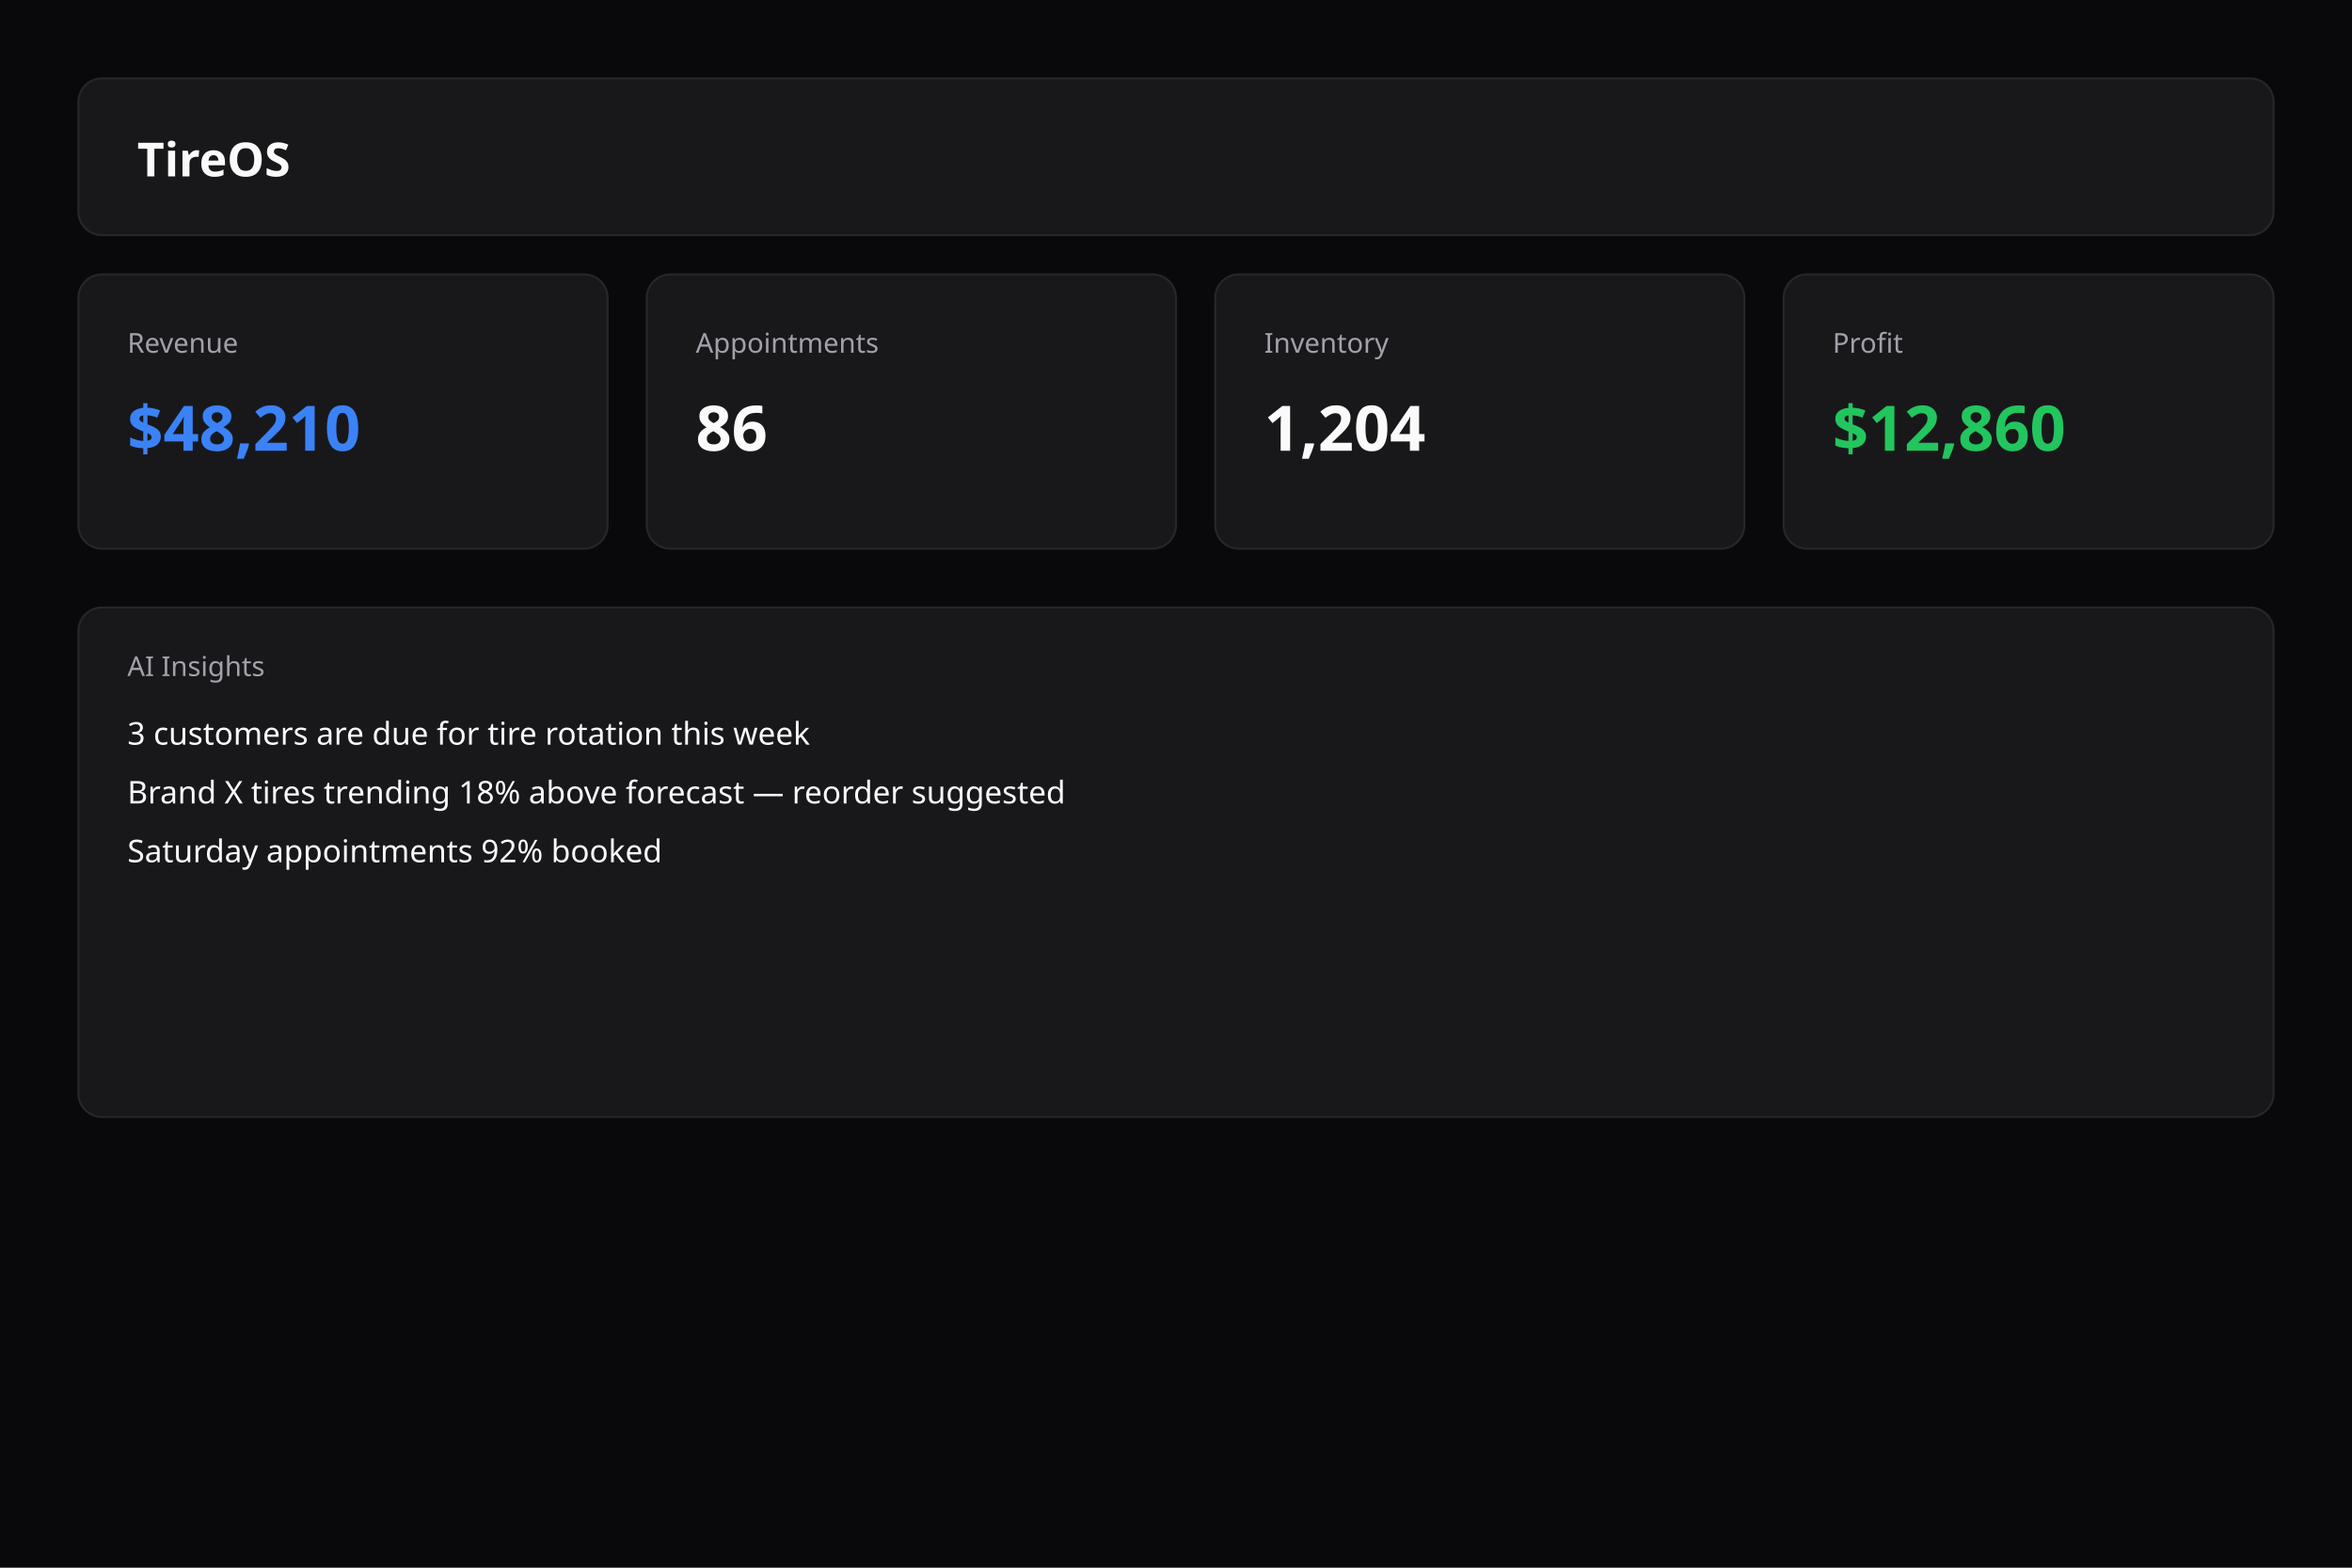
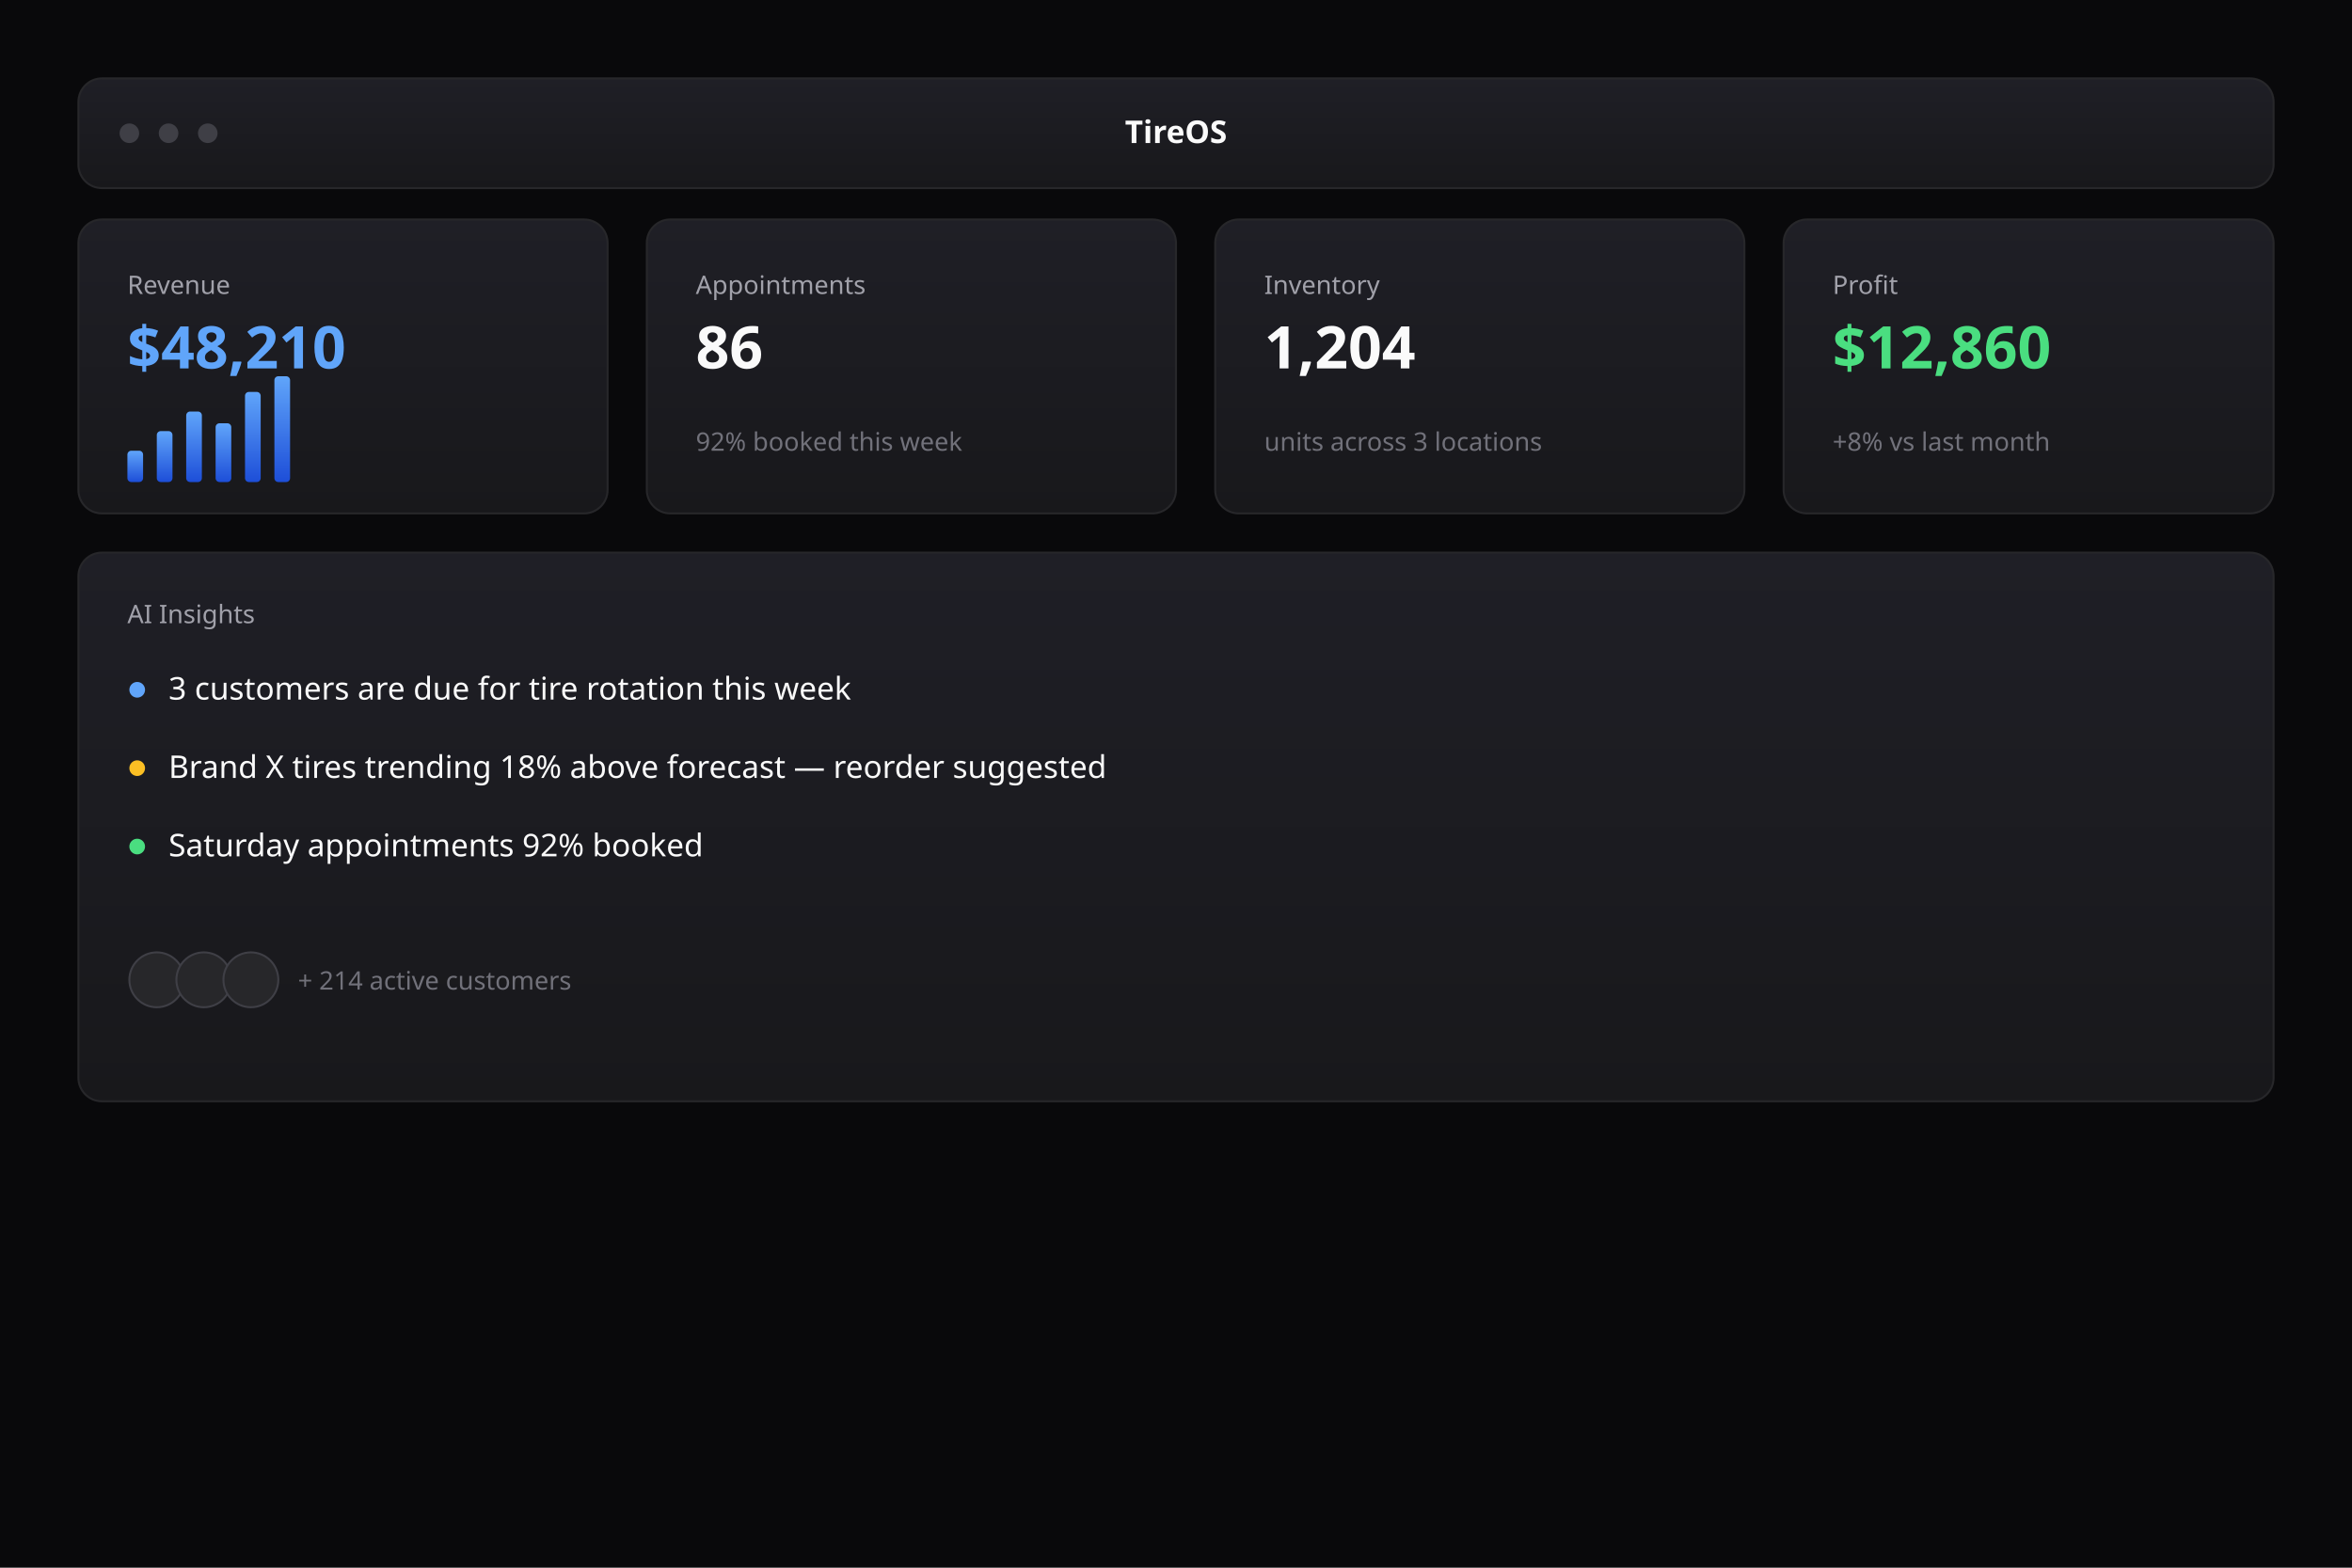
<svg xmlns="http://www.w3.org/2000/svg" width="1200" height="800" viewBox="0 0 1200 800">
+   <defs>
+     <linearGradient id="cardGrad" x1="0" y1="0" x2="0" y2="1">
+       <stop offset="0%" stop-color="#1F1F26" />
+       <stop offset="100%" stop-color="#18181B" />
+     </linearGradient>
+     <linearGradient id="barGrad" x1="0" y1="1" x2="0" y2="0">
+       <stop offset="0%" stop-color="#1D4ED8" />
+       <stop offset="100%" stop-color="#60A5FA" />
+     </linearGradient>
+   </defs>
  <rect width="1200" height="800" fill="#09090B" />
-   <rect x="40" y="40" width="1120" height="80" rx="12" fill="#18181B" stroke="#27272A" />
-   <text x="70" y="90" fill="#FAFAFA" font-family="sans-serif" font-size="24" font-weight="600">TireOS</text>
-   <rect x="40" y="140" width="270" height="140" rx="12" fill="#18181B" stroke="#27272A" />
-   <text x="65" y="180" fill="#A1A1AA" font-family="sans-serif" font-size="14">Revenue</text>
-   <text x="65" y="230" fill="#3B82F6" font-family="sans-serif" font-size="32" font-weight="700">$48,210</text>
-   <rect x="330" y="140" width="270" height="140" rx="12" fill="#18181B" stroke="#27272A" />
-   <text x="355" y="180" fill="#A1A1AA" font-family="sans-serif" font-size="14">Appointments</text>
-   <text x="355" y="230" fill="#FAFAFA" font-family="sans-serif" font-size="32" font-weight="700">86</text>
-   <rect x="620" y="140" width="270" height="140" rx="12" fill="#18181B" stroke="#27272A" />
-   <text x="645" y="180" fill="#A1A1AA" font-family="sans-serif" font-size="14">Inventory</text>
-   <text x="645" y="230" fill="#FAFAFA" font-family="sans-serif" font-size="32" font-weight="700">1,204</text>
-   <rect x="910" y="140" width="250" height="140" rx="12" fill="#18181B" stroke="#27272A" />
-   <text x="935" y="180" fill="#A1A1AA" font-family="sans-serif" font-size="14">Profit</text>
-   <text x="935" y="230" fill="#22C55E" font-family="sans-serif" font-size="32" font-weight="700">$12,860</text>
-   <rect x="40" y="310" width="1120" height="260" rx="12" fill="#18181B" stroke="#27272A" />
-   <text x="65" y="345" fill="#A1A1AA" font-family="sans-serif" font-size="14">AI Insights</text>
-   <text x="65" y="380" fill="#FAFAFA" font-family="sans-serif" font-size="16">3 customers are due for tire rotation this week</text>
-   <text x="65" y="410" fill="#FAFAFA" font-family="sans-serif" font-size="16">Brand X tires trending 18% above forecast — reorder suggested</text>
-   <text x="65" y="440" fill="#FAFAFA" font-family="sans-serif" font-size="16">Saturday appointments 92% booked</text>
+   <rect x="40" y="40" width="1120" height="56" rx="12" fill="url(#cardGrad)" stroke="#27272A" />
+   <circle cx="66" cy="68" r="5" fill="#3F3F46" />
+   <circle cx="86" cy="68" r="5" fill="#3F3F46" />
+   <circle cx="106" cy="68" r="5" fill="#3F3F46" />
+   <text x="600" y="73" text-anchor="middle" fill="#FAFAFA" font-family="sans-serif" font-size="16" font-weight="600">TireOS</text>
+   <rect x="40" y="112" width="270" height="150" rx="12" fill="url(#cardGrad)" stroke="#27272A" />
+   <text x="65" y="150" fill="#A1A1AA" font-family="sans-serif" font-size="13">Revenue</text>
+   <text x="65" y="188" fill="#60A5FA" font-family="sans-serif" font-size="30" font-weight="700">$48,210</text>
+   <rect x="65" y="230" width="8" height="16" fill="url(#barGrad)" rx="2" />
+   <rect x="80" y="220" width="8" height="26" fill="url(#barGrad)" rx="2" />
+   <rect x="95" y="210" width="8" height="36" fill="url(#barGrad)" rx="2" />
+   <rect x="110" y="216" width="8" height="30" fill="url(#barGrad)" rx="2" />
+   <rect x="125" y="200" width="8" height="46" fill="url(#barGrad)" rx="2" />
+   <rect x="140" y="192" width="8" height="54" fill="url(#barGrad)" rx="2" />
+   <rect x="330" y="112" width="270" height="150" rx="12" fill="url(#cardGrad)" stroke="#27272A" />
+   <text x="355" y="150" fill="#A1A1AA" font-family="sans-serif" font-size="13">Appointments</text>
+   <text x="355" y="188" fill="#FAFAFA" font-family="sans-serif" font-size="30" font-weight="700">86</text>
+   <text x="355" y="230" fill="#71717A" font-family="sans-serif" font-size="13">92% booked this week</text>
+   <rect x="620" y="112" width="270" height="150" rx="12" fill="url(#cardGrad)" stroke="#27272A" />
+   <text x="645" y="150" fill="#A1A1AA" font-family="sans-serif" font-size="13">Inventory</text>
+   <text x="645" y="188" fill="#FAFAFA" font-family="sans-serif" font-size="30" font-weight="700">1,204</text>
+   <text x="645" y="230" fill="#71717A" font-family="sans-serif" font-size="13">units across 3 locations</text>
+   <rect x="910" y="112" width="250" height="150" rx="12" fill="url(#cardGrad)" stroke="#27272A" />
+   <text x="935" y="150" fill="#A1A1AA" font-family="sans-serif" font-size="13">Profit</text>
+   <text x="935" y="188" fill="#4ADE80" font-family="sans-serif" font-size="30" font-weight="700">$12,860</text>
+   <text x="935" y="230" fill="#71717A" font-family="sans-serif" font-size="13">+8% vs last month</text>
+   <rect x="40" y="282" width="1120" height="280" rx="12" fill="url(#cardGrad)" stroke="#27272A" />
+   <text x="65" y="318" fill="#A1A1AA" font-family="sans-serif" font-size="13">AI Insights</text>
+   <circle cx="70" cy="352" r="4" fill="#60A5FA" />
+   <text x="86" y="357" fill="#FAFAFA" font-family="sans-serif" font-size="16">3 customers are due for tire rotation this week</text>
+   <circle cx="70" cy="392" r="4" fill="#FBBF24" />
+   <text x="86" y="397" fill="#FAFAFA" font-family="sans-serif" font-size="16">Brand X tires trending 18% above forecast — reorder suggested</text>
+   <circle cx="70" cy="432" r="4" fill="#4ADE80" />
+   <text x="86" y="437" fill="#FAFAFA" font-family="sans-serif" font-size="16">Saturday appointments 92% booked</text>
+   <circle cx="80" cy="500" r="14" fill="#27272A" stroke="#3F3F46" />
+   <circle cx="104" cy="500" r="14" fill="#27272A" stroke="#3F3F46" />
+   <circle cx="128" cy="500" r="14" fill="#27272A" stroke="#3F3F46" />
+   <text x="152" y="505" fill="#71717A" font-family="sans-serif" font-size="13">+ 214 active customers</text>
</svg>
